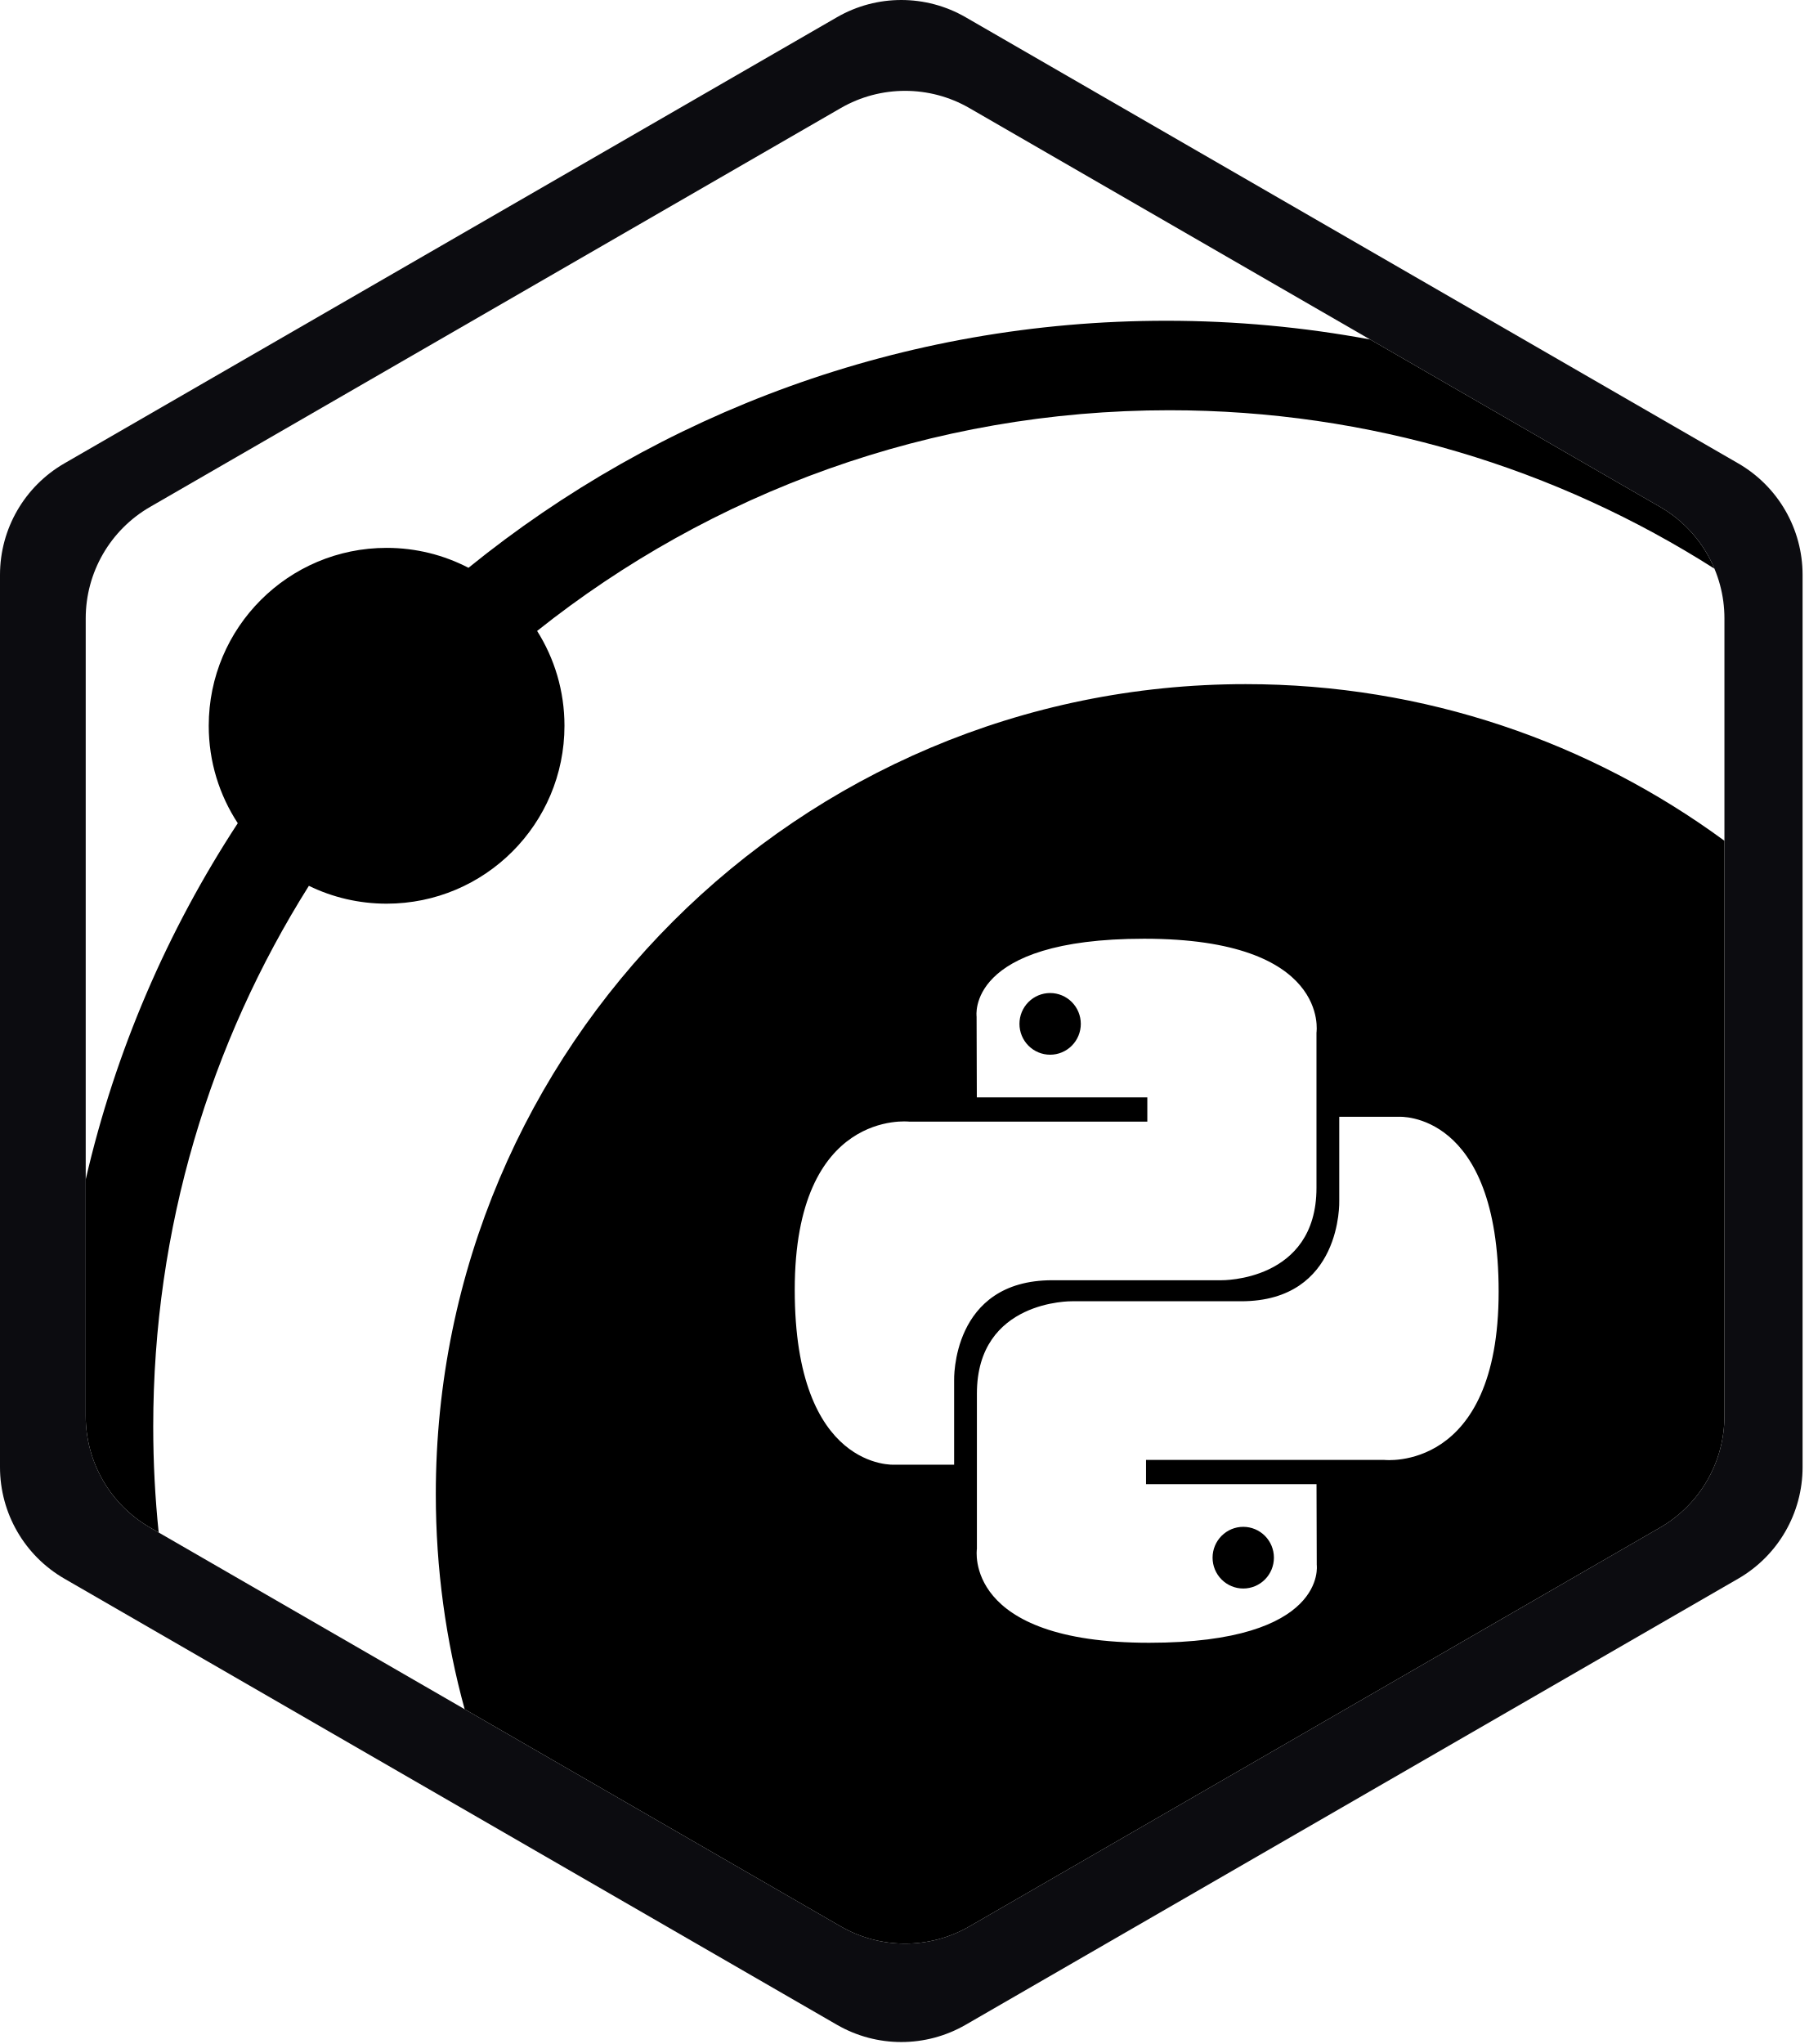
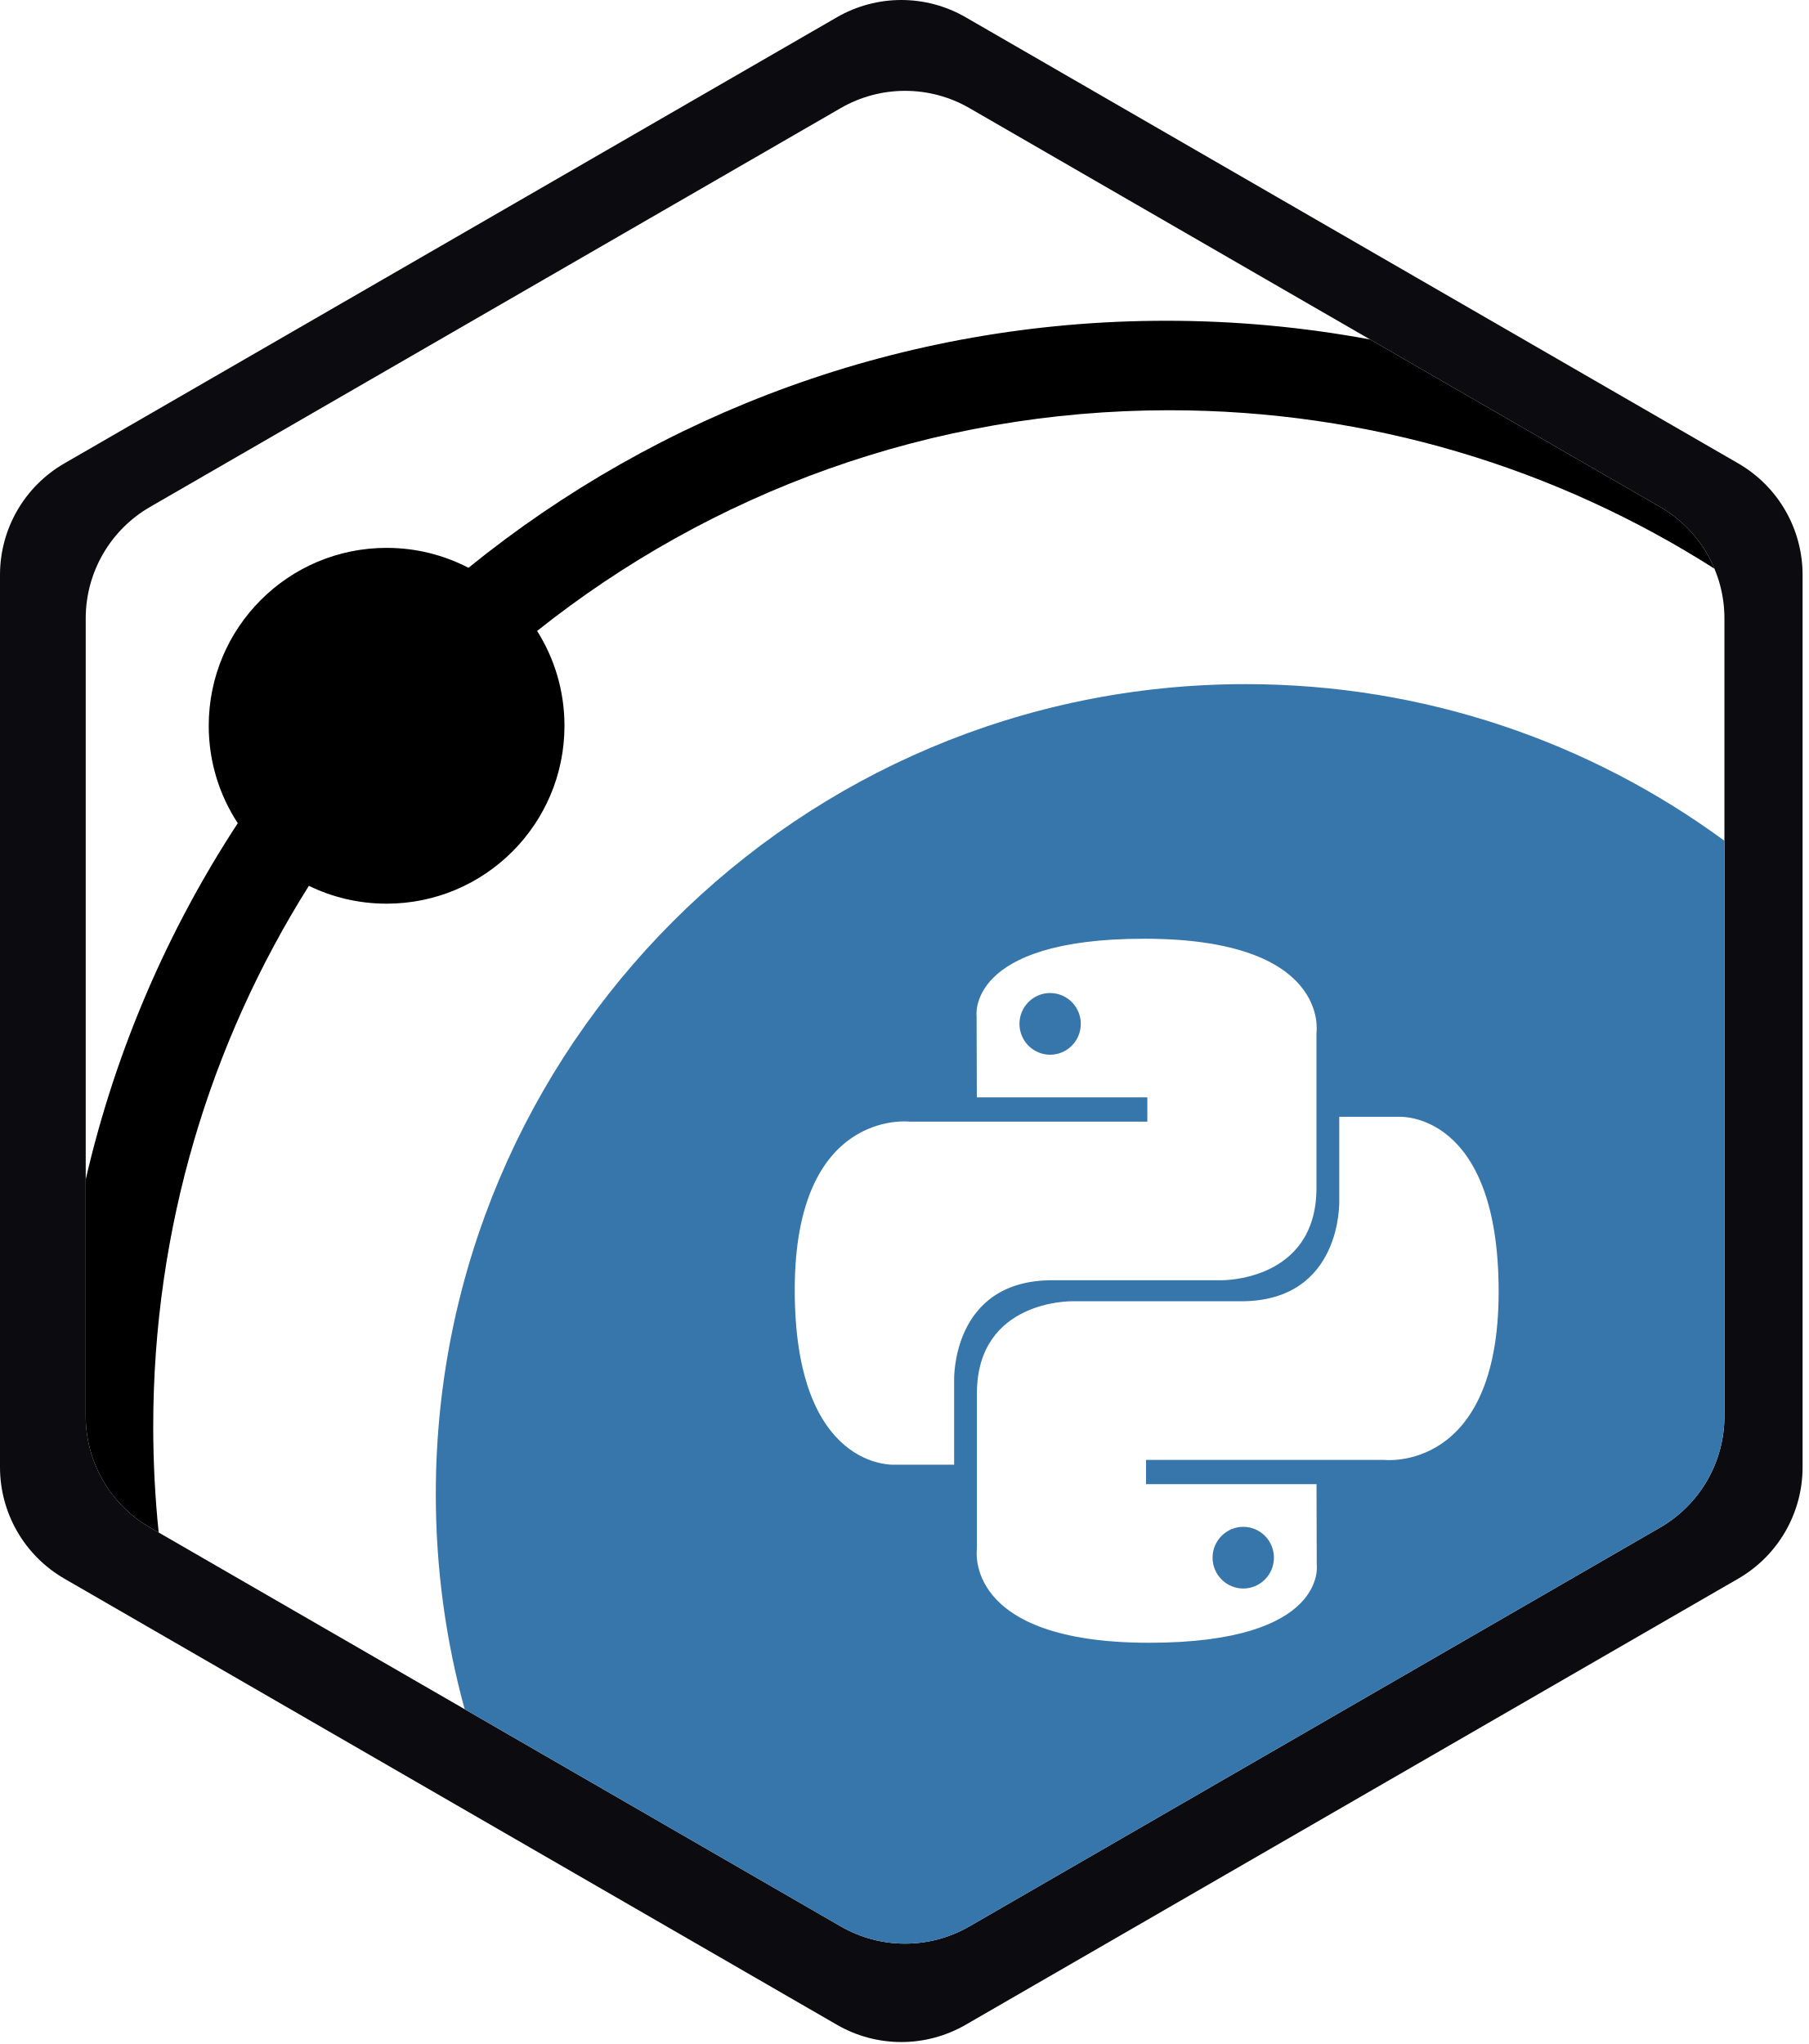
<svg xmlns="http://www.w3.org/2000/svg" width="239" height="270" viewBox="0 0 239 270" fill="none">
  <path fill-rule="evenodd" clip-rule="evenodd" d="M110.578 2.277C115.838 -0.759 122.318 -0.759 127.578 2.277L229.656 61.213C234.916 64.25 238.156 69.862 238.156 75.936V193.805C238.156 199.878 234.916 205.491 229.656 208.528L127.578 267.463C122.318 270.5 115.838 270.5 110.578 267.463L8.5 208.528C3.24 205.491 0 199.878 0 193.805V75.936C0 69.862 3.24 64.25 8.5 61.213L110.578 2.277ZM128.078 14.277C122.818 11.241 116.338 11.241 111.078 14.277L19.825 66.963C14.565 70 11.325 75.612 11.325 81.686V187.055C11.325 193.128 14.565 198.741 19.825 201.778L111.078 254.463C116.338 257.5 122.818 257.5 128.078 254.463L219.331 201.778C224.591 198.741 227.831 193.128 227.831 187.055V81.686C227.831 75.612 224.591 70 219.331 66.963L128.078 14.277Z" fill="#0C0C10" />
-   <path d="M164.257 201.685C165.332 201.685 166.363 202.114 167.123 202.878C167.883 203.642 168.31 204.678 168.31 205.759C168.309 206.839 167.883 207.876 167.123 208.64C166.363 209.404 165.332 209.833 164.257 209.833C163.182 209.833 162.152 209.403 161.392 208.64C160.632 207.876 160.204 206.839 160.204 205.759C160.204 204.678 160.632 203.642 161.392 202.878C162.152 202.114 163.182 201.685 164.257 201.685Z" fill="black" />
-   <path d="M138.743 131.173C139.818 131.173 140.848 131.602 141.608 132.366C142.368 133.13 142.796 134.167 142.796 135.247C142.796 136.328 142.368 137.364 141.608 138.128C140.848 138.892 139.818 139.321 138.743 139.321C137.668 139.321 136.637 138.892 135.877 138.128C135.117 137.364 134.691 136.327 134.69 135.247C134.69 134.167 135.117 133.13 135.877 132.366C136.637 131.602 137.668 131.173 138.743 131.173Z" fill="black" />
-   <path fill-rule="evenodd" clip-rule="evenodd" d="M164.578 90.37C188.243 90.37 210.113 98.054 227.831 111.061V187.055C227.831 193.128 224.591 198.741 219.331 201.777L128.078 254.463C122.818 257.5 116.338 257.5 111.078 254.463L61.391 225.775C58.906 216.73 57.578 207.205 57.578 197.37C57.578 138.276 105.484 90.37 164.578 90.37ZM184.81 147.521H176.941V158.633C176.941 158.633 177.37 171.889 163.968 171.889H141.624C141.624 171.889 129.068 171.681 129.068 184.085V204.591C129.061 204.641 127.213 217 151.83 217C175.439 217 173.968 206.708 173.968 206.708L173.937 196.048H151.412V192.846H182.889C182.889 192.846 198 194.569 198 170.622C198 146.719 184.857 147.519 184.81 147.521ZM151.17 124C127.556 124 129.027 134.292 129.027 134.292L129.058 144.957H151.583V148.159H120.111C120.111 148.159 105 146.436 105 170.383C105 194.287 118.144 193.481 118.19 193.479H126.059V182.367C126.059 182.367 125.63 169.111 139.032 169.111H161.376C161.376 169.111 173.932 169.314 173.932 156.915V136.409C173.939 136.36 175.788 124 151.17 124Z" fill="black" />
+   <path d="M164.257 201.685C165.332 201.685 166.363 202.114 167.123 202.878C167.883 203.642 168.31 204.678 168.31 205.759C168.309 206.839 167.883 207.876 167.123 208.64C166.363 209.404 165.332 209.833 164.257 209.833C163.182 209.833 162.152 209.403 161.392 208.64C160.632 207.876 160.204 206.839 160.204 205.759C160.204 204.678 160.632 203.642 161.392 202.878C162.152 202.114 163.182 201.685 164.257 201.685Z" fill="#3776AB" />
+   <path d="M138.743 131.173C139.818 131.173 140.848 131.602 141.608 132.366C142.368 133.13 142.796 134.167 142.796 135.247C142.796 136.328 142.368 137.364 141.608 138.128C140.848 138.892 139.818 139.321 138.743 139.321C137.668 139.321 136.637 138.892 135.877 138.128C135.117 137.364 134.691 136.327 134.69 135.247C134.69 134.167 135.117 133.13 135.877 132.366C136.637 131.602 137.668 131.173 138.743 131.173Z" fill="#3776AB" />
+   <path fill-rule="evenodd" clip-rule="evenodd" d="M164.578 90.37C188.243 90.37 210.113 98.054 227.831 111.061V187.055C227.831 193.128 224.591 198.741 219.331 201.777L128.078 254.463C122.818 257.5 116.338 257.5 111.078 254.463L61.391 225.775C58.906 216.73 57.578 207.205 57.578 197.37C57.578 138.276 105.484 90.37 164.578 90.37ZM184.81 147.521H176.941V158.633C176.941 158.633 177.37 171.889 163.968 171.889H141.624C141.624 171.889 129.068 171.681 129.068 184.085V204.591C129.061 204.641 127.213 217 151.83 217C175.439 217 173.968 206.708 173.968 206.708L173.937 196.048H151.412V192.846H182.889C182.889 192.846 198 194.569 198 170.622C198 146.719 184.857 147.519 184.81 147.521ZM151.17 124C127.556 124 129.027 134.292 129.027 134.292L129.058 144.957H151.583V148.159H120.111C120.111 148.159 105 146.436 105 170.383C105 194.287 118.144 193.481 118.19 193.479H126.059V182.367C126.059 182.367 125.63 169.111 139.032 169.111H161.376C161.376 169.111 173.932 169.314 173.932 156.915V136.409C173.939 136.36 175.788 124 151.17 124Z" fill="#3776AB" />
  <path d="M154.078 42.37C163.283 42.37 172.288 43.221 181.022 44.845L219.331 66.963C222.606 68.854 225.097 71.743 226.512 75.12C205.702 61.87 180.998 54.191 154.5 54.191C122.921 54.191 93.89 65.096 70.963 83.343C73.252 86.969 74.578 91.265 74.578 95.87C74.578 108.849 64.057 119.37 51.078 119.37C47.395 119.37 43.911 118.522 40.809 117.012C27.782 137.701 20.244 162.194 20.244 188.448C20.244 193.172 20.489 197.838 20.965 202.436L19.825 201.777C14.565 198.741 11.325 193.128 11.325 187.055V155.802C15.25 138.791 22.138 122.914 31.415 108.741C28.99 105.044 27.578 100.622 27.578 95.87C27.578 82.891 38.099 72.37 51.078 72.37C54.979 72.37 58.657 73.321 61.895 75.003C87.07 54.596 119.146 42.37 154.078 42.37Z" fill="black" />
</svg>
